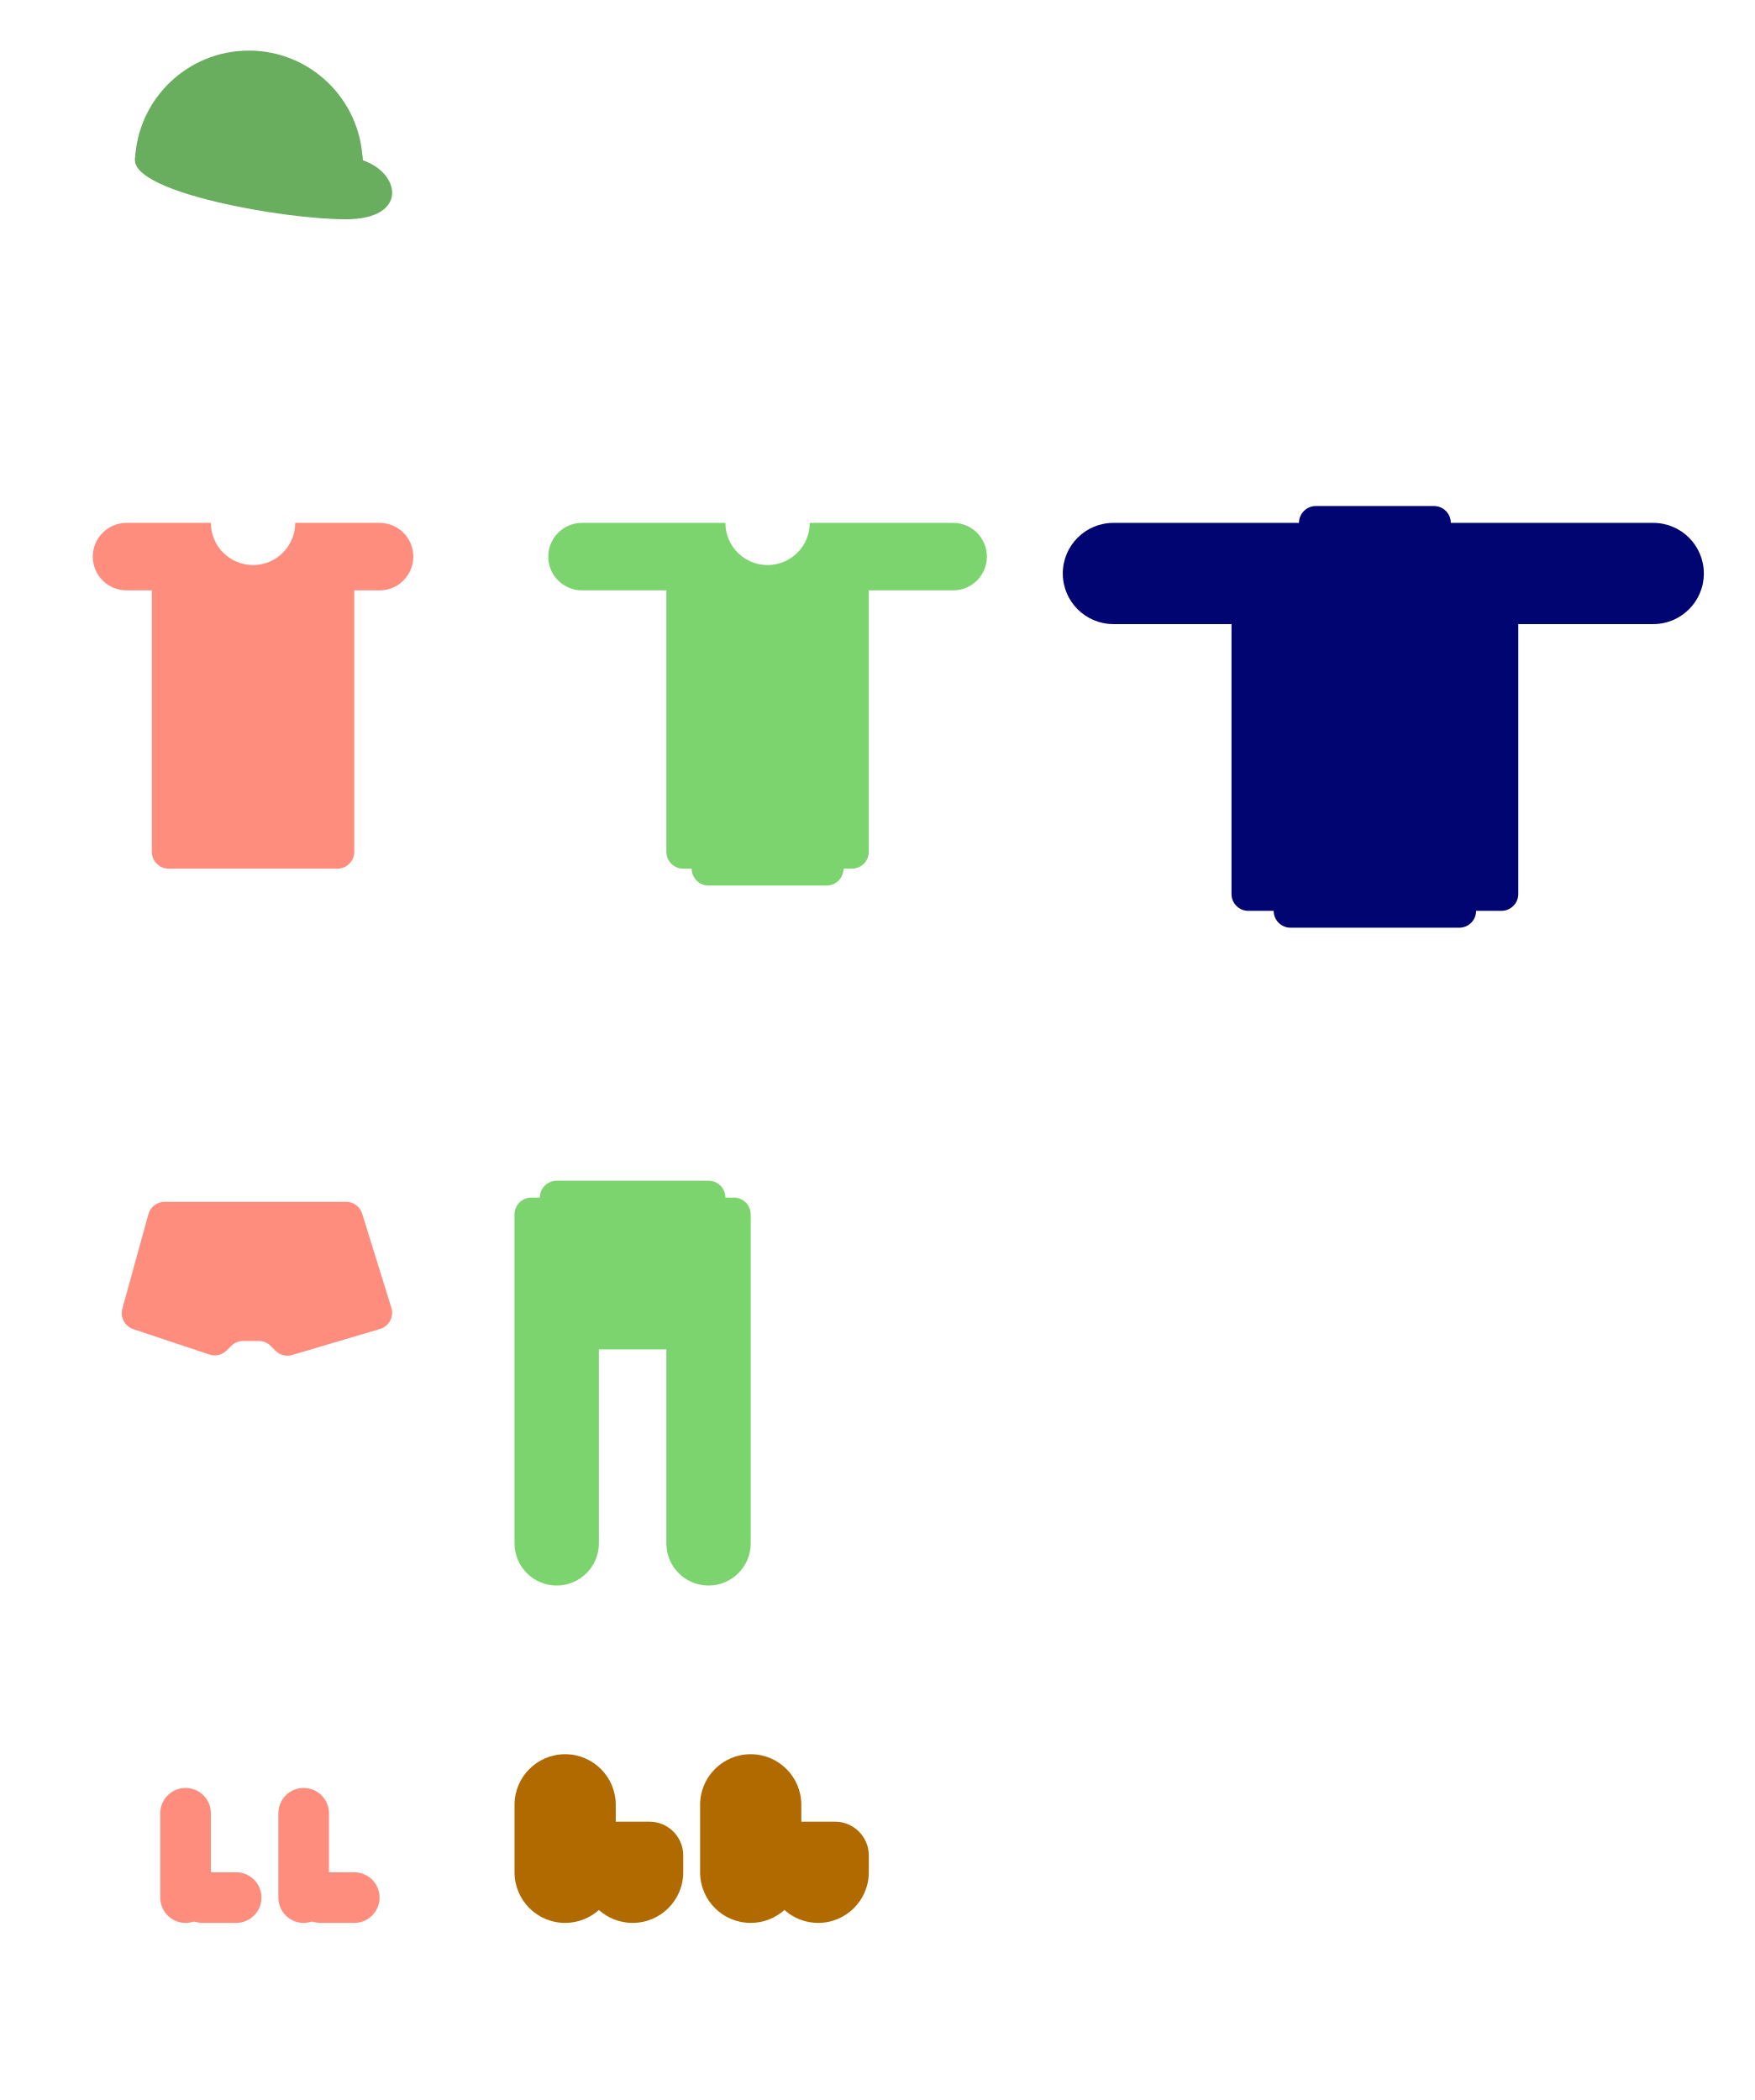
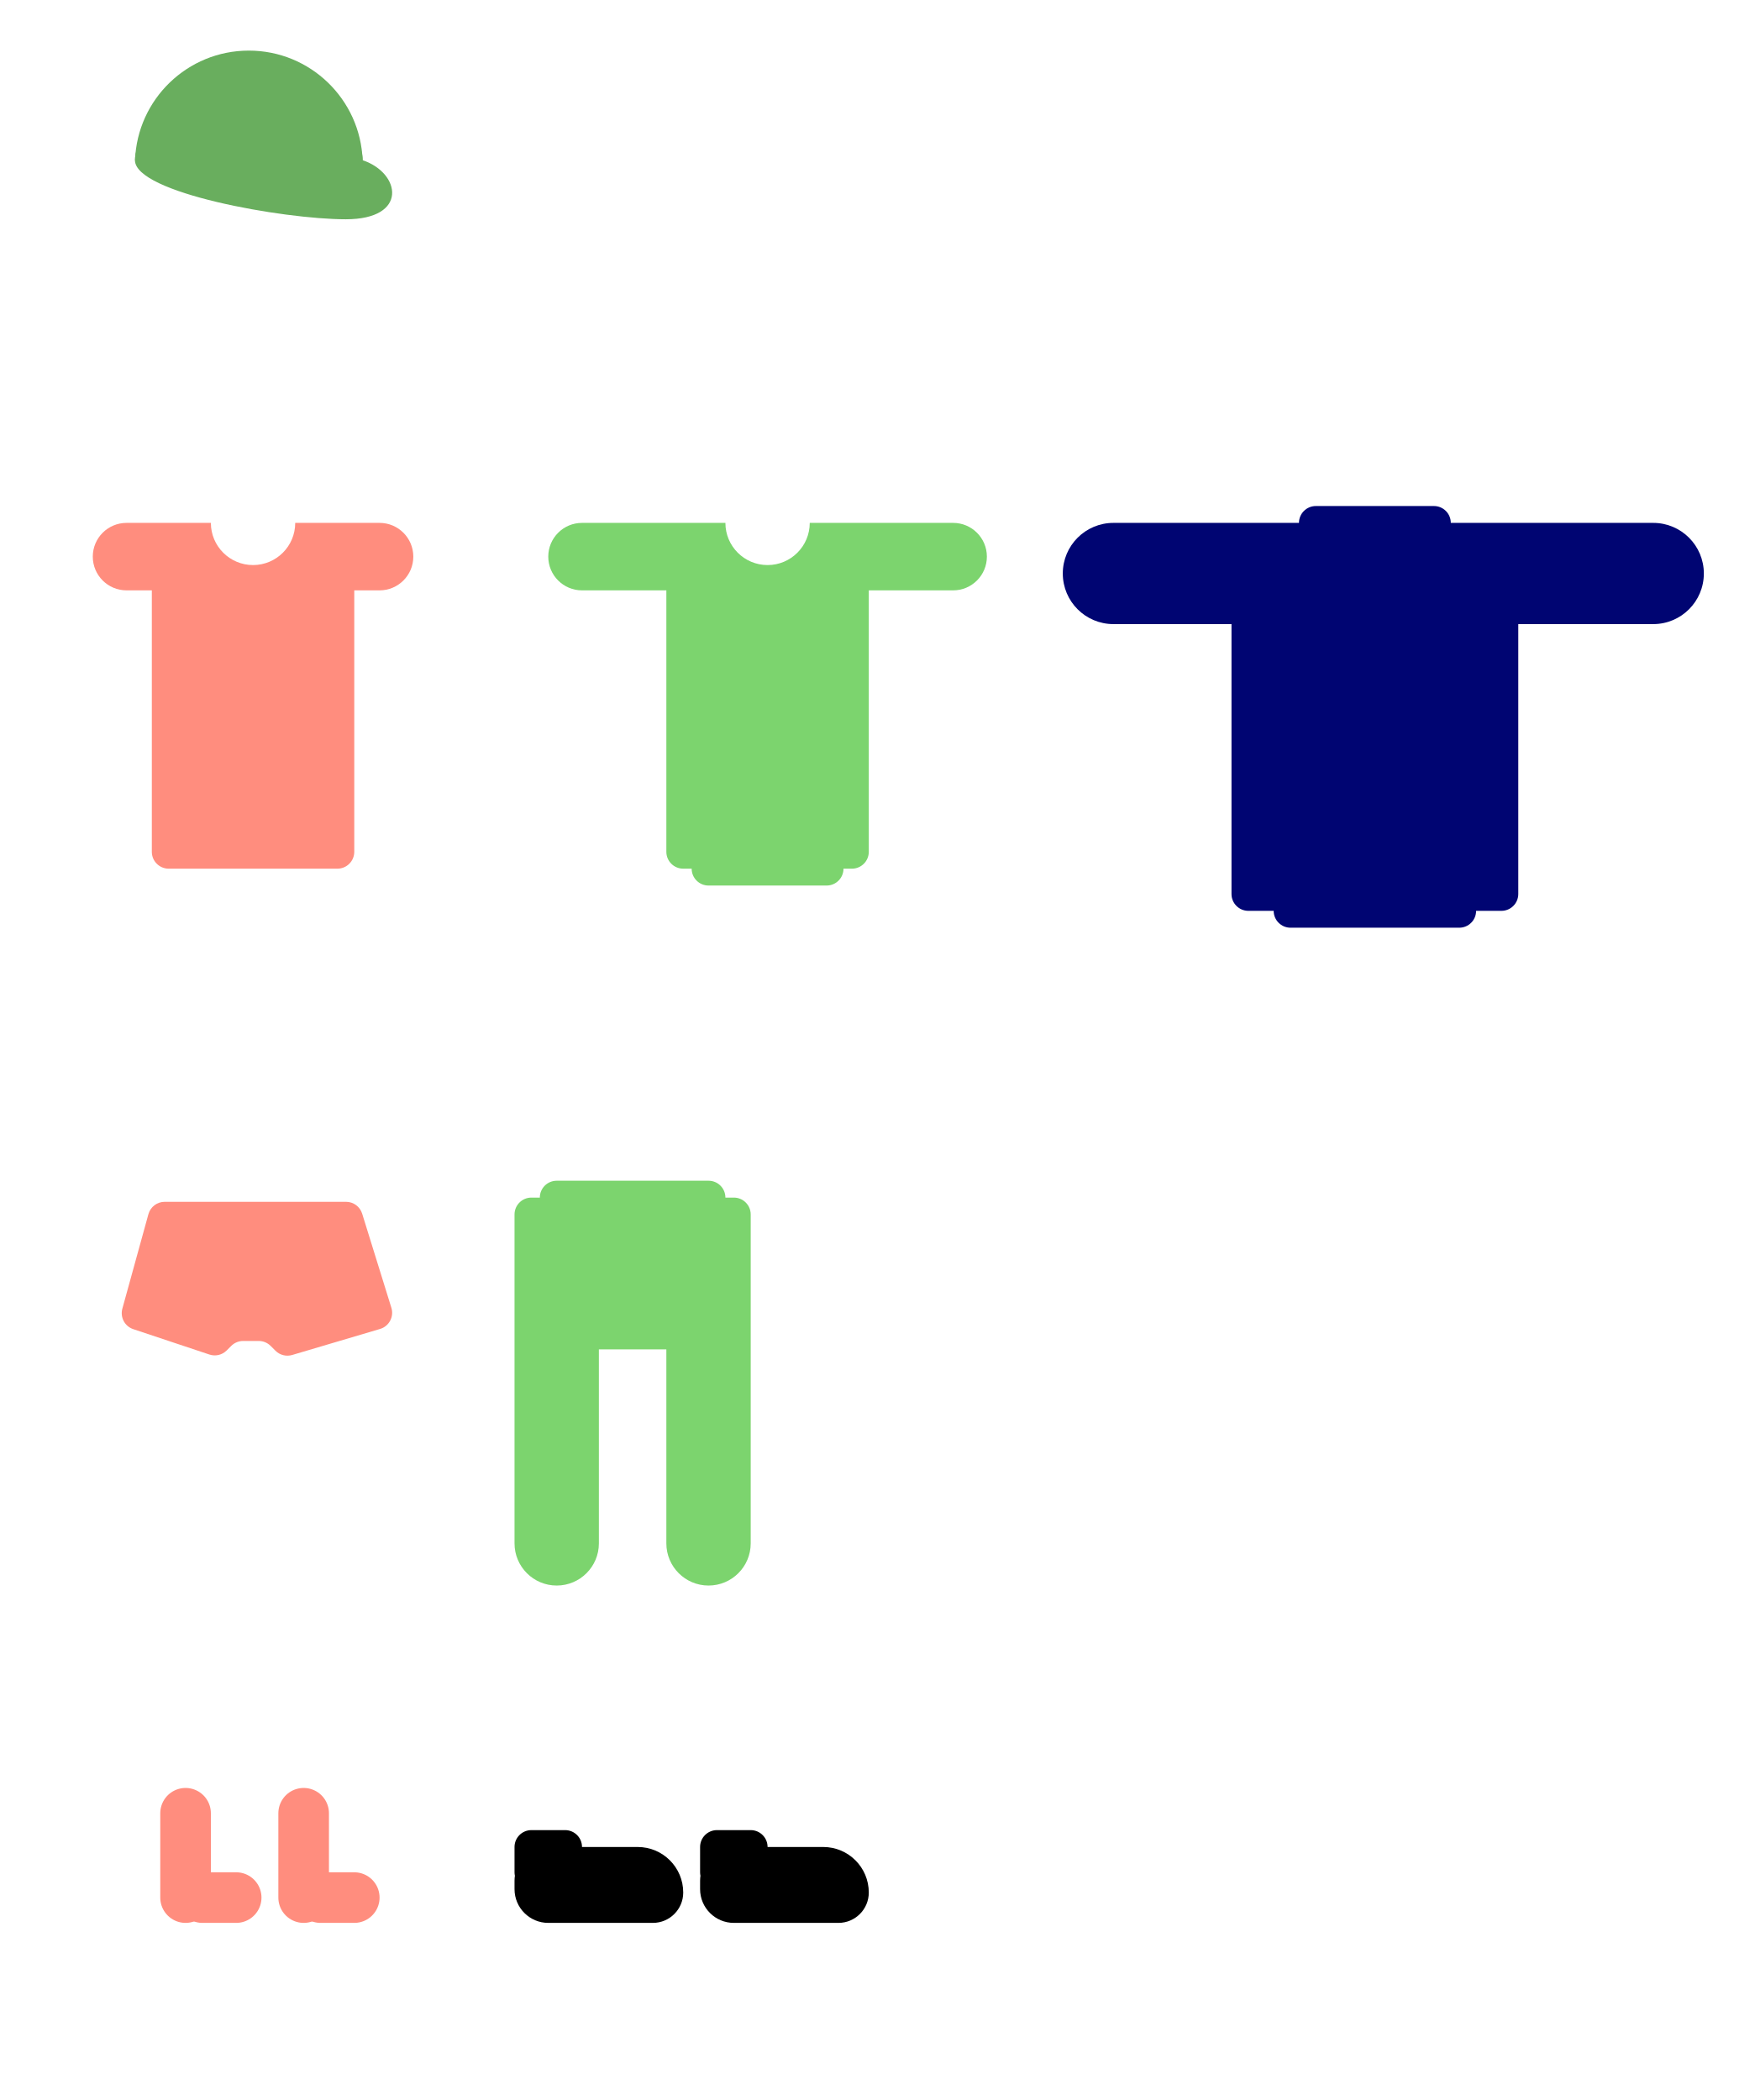
<svg xmlns="http://www.w3.org/2000/svg" width="208" height="249" viewBox="0 0 208 249" fill="none">
  <path fill-rule="evenodd" clip-rule="evenodd" d="M42.991 19H16.009C16.272 11.776 22.212 6 29.5 6C36.788 6 42.728 11.776 42.991 19Z" fill="#69AE5E" />
  <path d="M43 19C47.5 20.5 48.456 26 41 26C33.544 26 16 22.866 16 19C16 15.134 22.044 12 29.5 12C36.956 12 43 15.134 43 19Z" fill="#69AE5E" />
  <path fill-rule="evenodd" clip-rule="evenodd" d="M30 67C32.761 67 35 64.761 35 62H40H45C47.209 62 49 63.791 49 66C49 68.209 47.209 70 45 70H42V101C42 102.105 41.105 103 40 103H20C18.895 103 18 102.105 18 101V70H15C12.791 70 11 68.209 11 66C11 63.791 12.791 62 15 62H20H25C25 64.761 27.239 67 30 67Z" fill="#FF8D7E" />
  <path fill-rule="evenodd" clip-rule="evenodd" d="M96 62C96 64.761 93.761 67 91 67C88.239 67 86 64.761 86 62H81H69C66.791 62 65 63.791 65 66C65 68.209 66.791 70 69 70H79V101C79 102.105 79.895 103 81 103H82C82 104.105 82.895 105 84 105H98C99.105 105 100 104.105 100 103H101C102.105 103 103 102.105 103 101V70H113C115.209 70 117 68.209 117 66C117 63.791 115.209 62 113 62H101H96Z" fill="#7CD46E" />
  <path fill-rule="evenodd" clip-rule="evenodd" d="M156 60C154.895 60 154 60.895 154 62L148 62H132C128.686 62 126 64.686 126 68C126 71.314 128.686 74 132 74H146V106C146 107.105 146.895 108 148 108H151C151 109.105 151.895 110 153 110H173C174.105 110 175 109.105 175 108H178C179.105 108 180 107.105 180 106V74H196C199.314 74 202 71.314 202 68C202 64.686 199.314 62 196 62H178H172C172 60.895 171.105 60 170 60H156Z" fill="#000572" />
  <path d="M14.505 155.171L17.595 143.968C17.834 143.101 18.623 142.5 19.523 142.5H41.027C41.903 142.5 42.677 143.07 42.937 143.907L46.4 155.065C46.73 156.13 46.126 157.259 45.058 157.576L34.641 160.662C33.938 160.87 33.177 160.677 32.659 160.159L32.086 159.586C31.711 159.211 31.202 159 30.672 159H28.828C28.298 159 27.789 159.211 27.414 159.586L26.874 160.126C26.338 160.662 25.546 160.849 24.827 160.609L15.8 157.6C14.791 157.264 14.222 156.196 14.505 155.171Z" fill="#FF8D7E" />
  <path fill-rule="evenodd" clip-rule="evenodd" d="M66 140C64.895 140 64 140.895 64 142H63C61.895 142 61 142.895 61 144V148V158V183C61 185.761 63.239 188 66 188C68.761 188 71 185.761 71 183L71 160H79L79 183C79 185.761 81.239 188 84 188C86.761 188 89 185.761 89 183L89 158.002L89 158L89 148L89 144C89 142.895 88.105 142 87 142H86C86 140.895 85.105 140 84 140H66Z" fill="#7CD46E" />
  <line x1="22" y1="215" x2="22" y2="225" stroke="#FF8D7E" stroke-width="6" stroke-linecap="round" />
  <line x1="24" y1="225" x2="28" y2="225" stroke="#FF8D7E" stroke-width="6" stroke-linecap="round" />
  <line x1="36" y1="215" x2="36" y2="225" stroke="#FF8D7E" stroke-width="6" stroke-linecap="round" />
  <line x1="38" y1="225" x2="42" y2="225" stroke="#FF8D7E" stroke-width="6" stroke-linecap="round" />
-   <path fill-rule="evenodd" clip-rule="evenodd" d="M67 208C70.314 208 73 210.686 73 214V216H75H77C79.209 216 81 217.791 81 220V222C81 225.314 78.314 228 75 228C73.463 228 72.061 227.422 71 226.472C69.939 227.422 68.537 228 67 228C63.686 228 61 225.314 61 222V214C61 210.686 63.686 208 67 208Z" fill="#B16A00" />
-   <path fill-rule="evenodd" clip-rule="evenodd" d="M89 208C92.314 208 95 210.686 95 214V216H97H99C101.209 216 103 217.791 103 220V222C103 225.314 100.314 228 97 228C95.463 228 94.061 227.422 93 226.472C91.939 227.422 90.537 228 89 228C85.686 228 83 225.314 83 222V214C83 210.686 85.686 208 89 208Z" fill="#B16A00" />
+   <path fill-rule="evenodd" clip-rule="evenodd" d="M63 217C61.895 217 61 217.895 61 219V222C61 222.142 61.015 222.28 61.043 222.413C61.015 222.605 61 222.801 61 223V224C61 226.209 62.791 228 65 228H77.4C79.388 228 81 226.388 81 224.4C81 221.418 78.582 219 75.6 219H69C69 217.895 68.105 217 67 217H63Z" fill="black" />
+   <path fill-rule="evenodd" clip-rule="evenodd" d="M85 217C83.895 217 83 217.895 83 219V222C83 222.142 83.015 222.28 83.043 222.413C83.015 222.605 83 222.801 83 223V224C83 226.209 84.791 228 87 228H99.4C101.388 228 103 226.388 103 224.4C103 221.418 100.582 219 97.6 219H91C91 217.895 90.105 217 89 217H85Z" fill="black" />
</svg>
